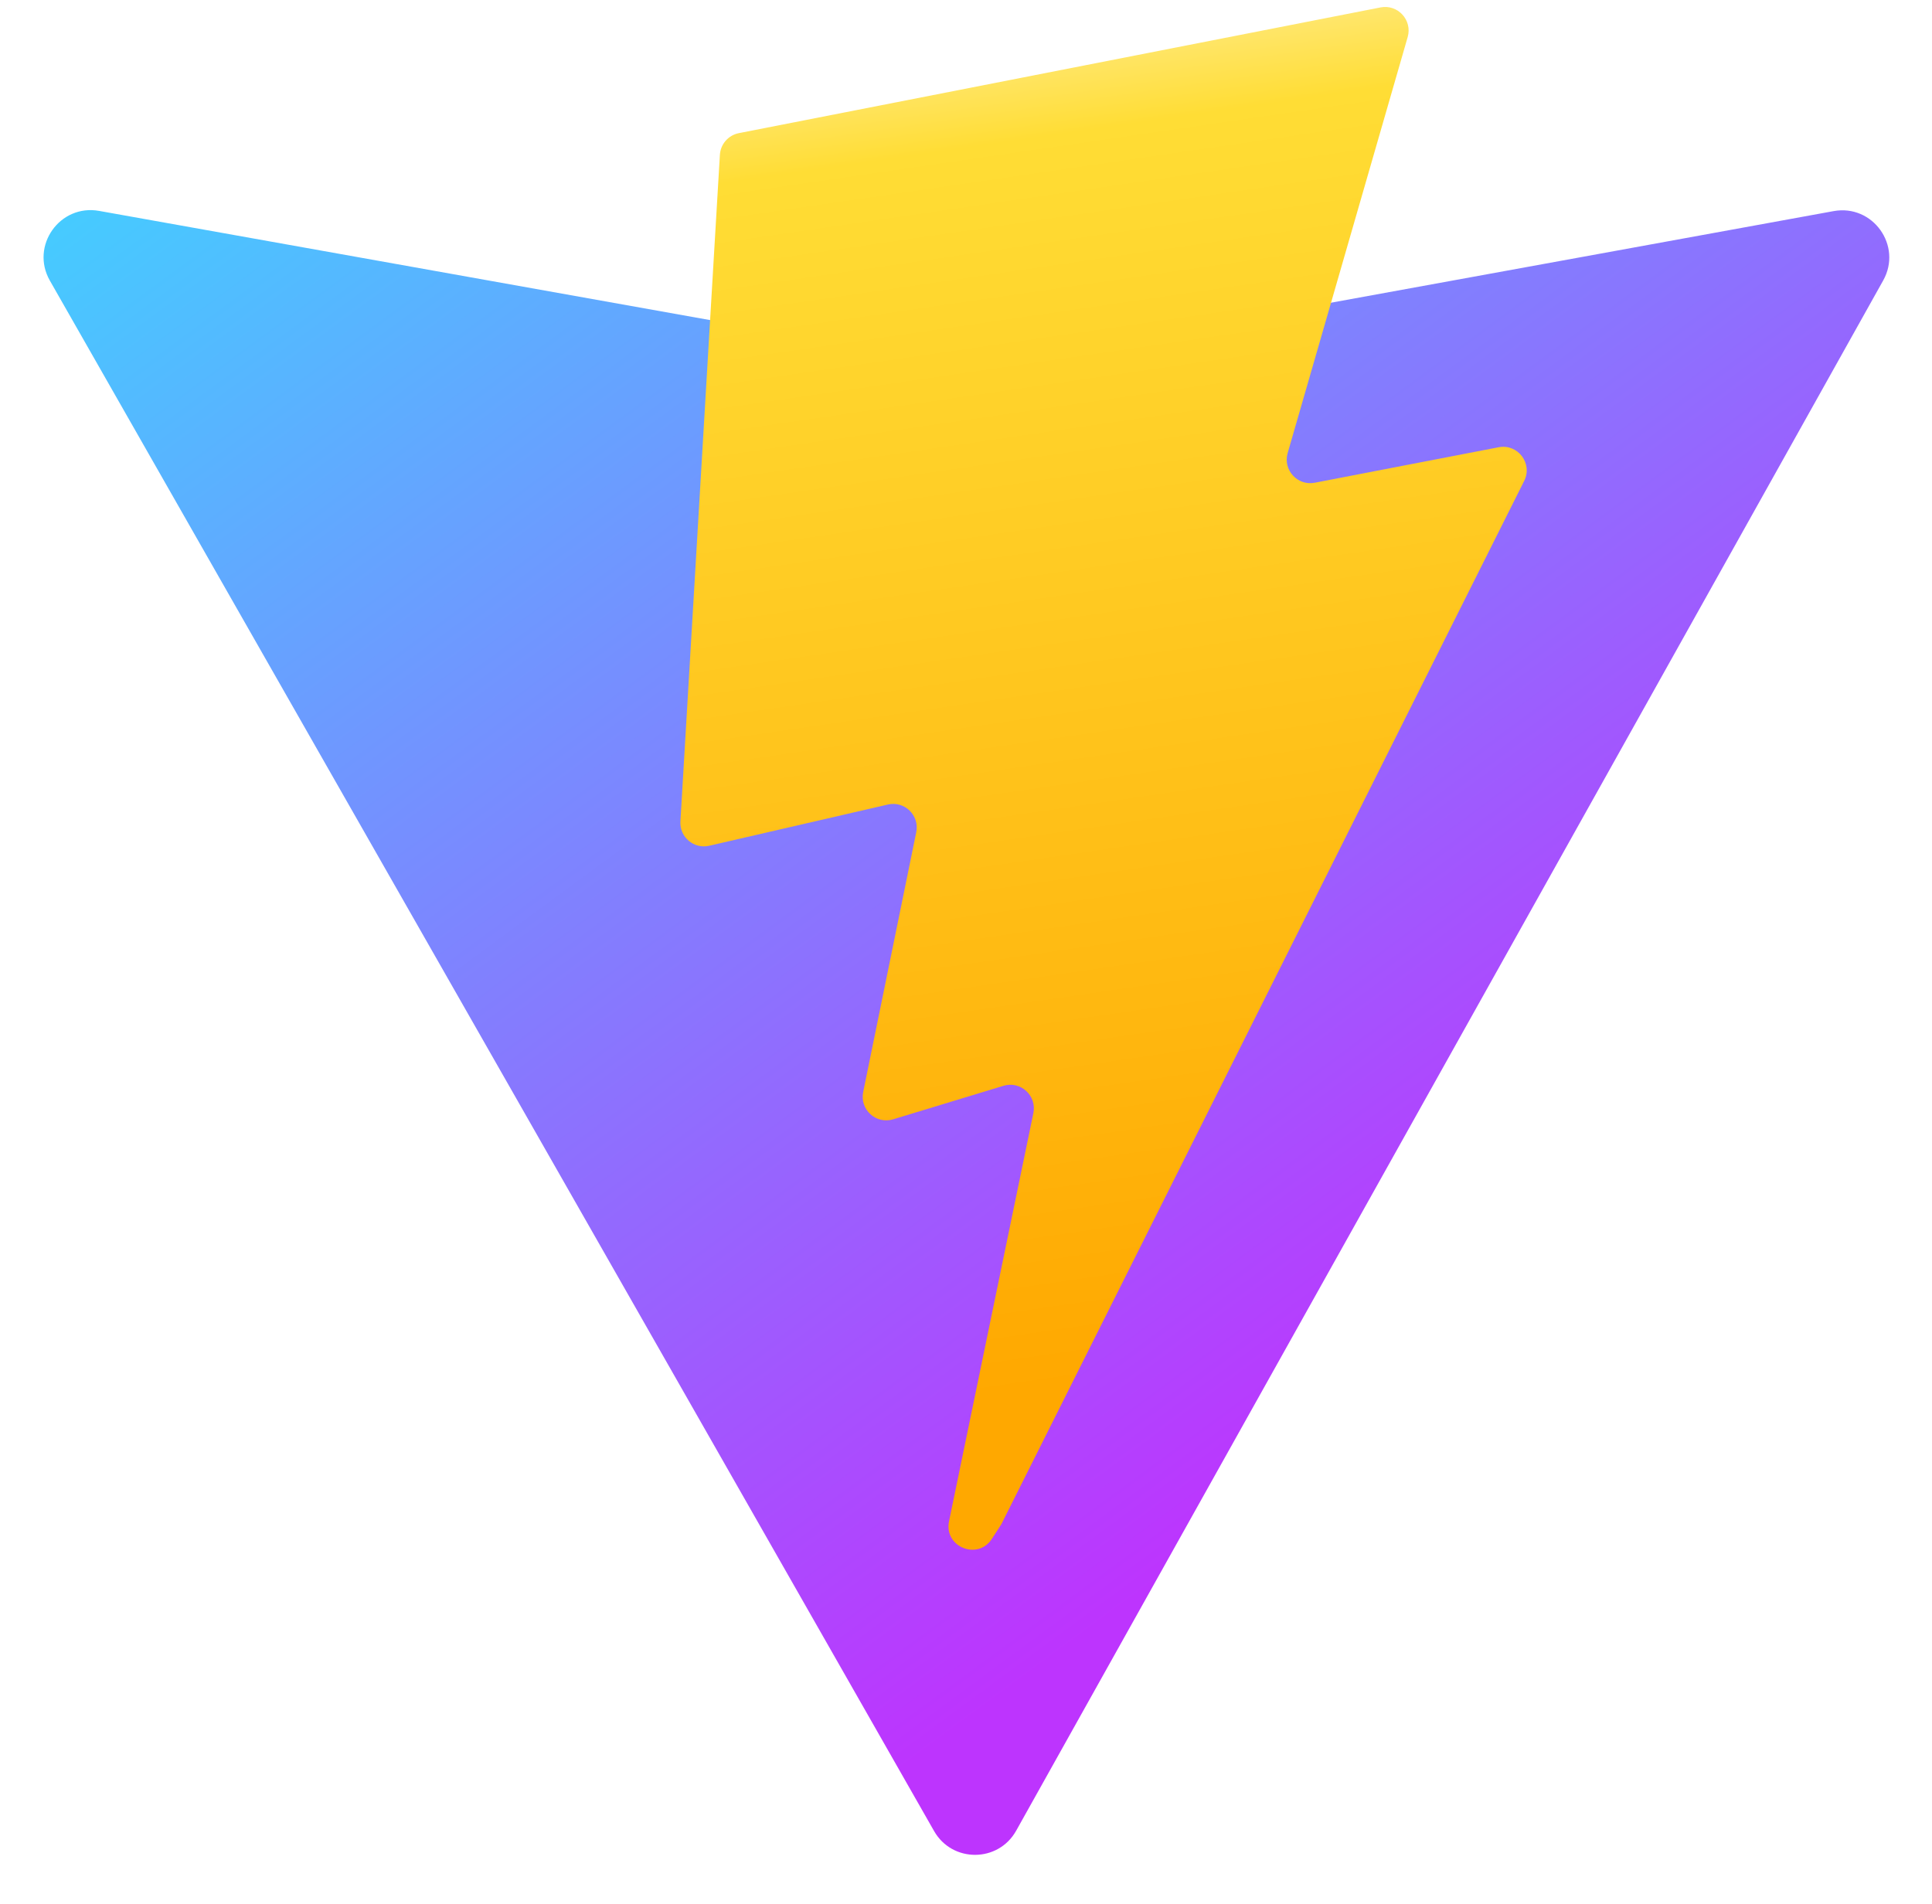
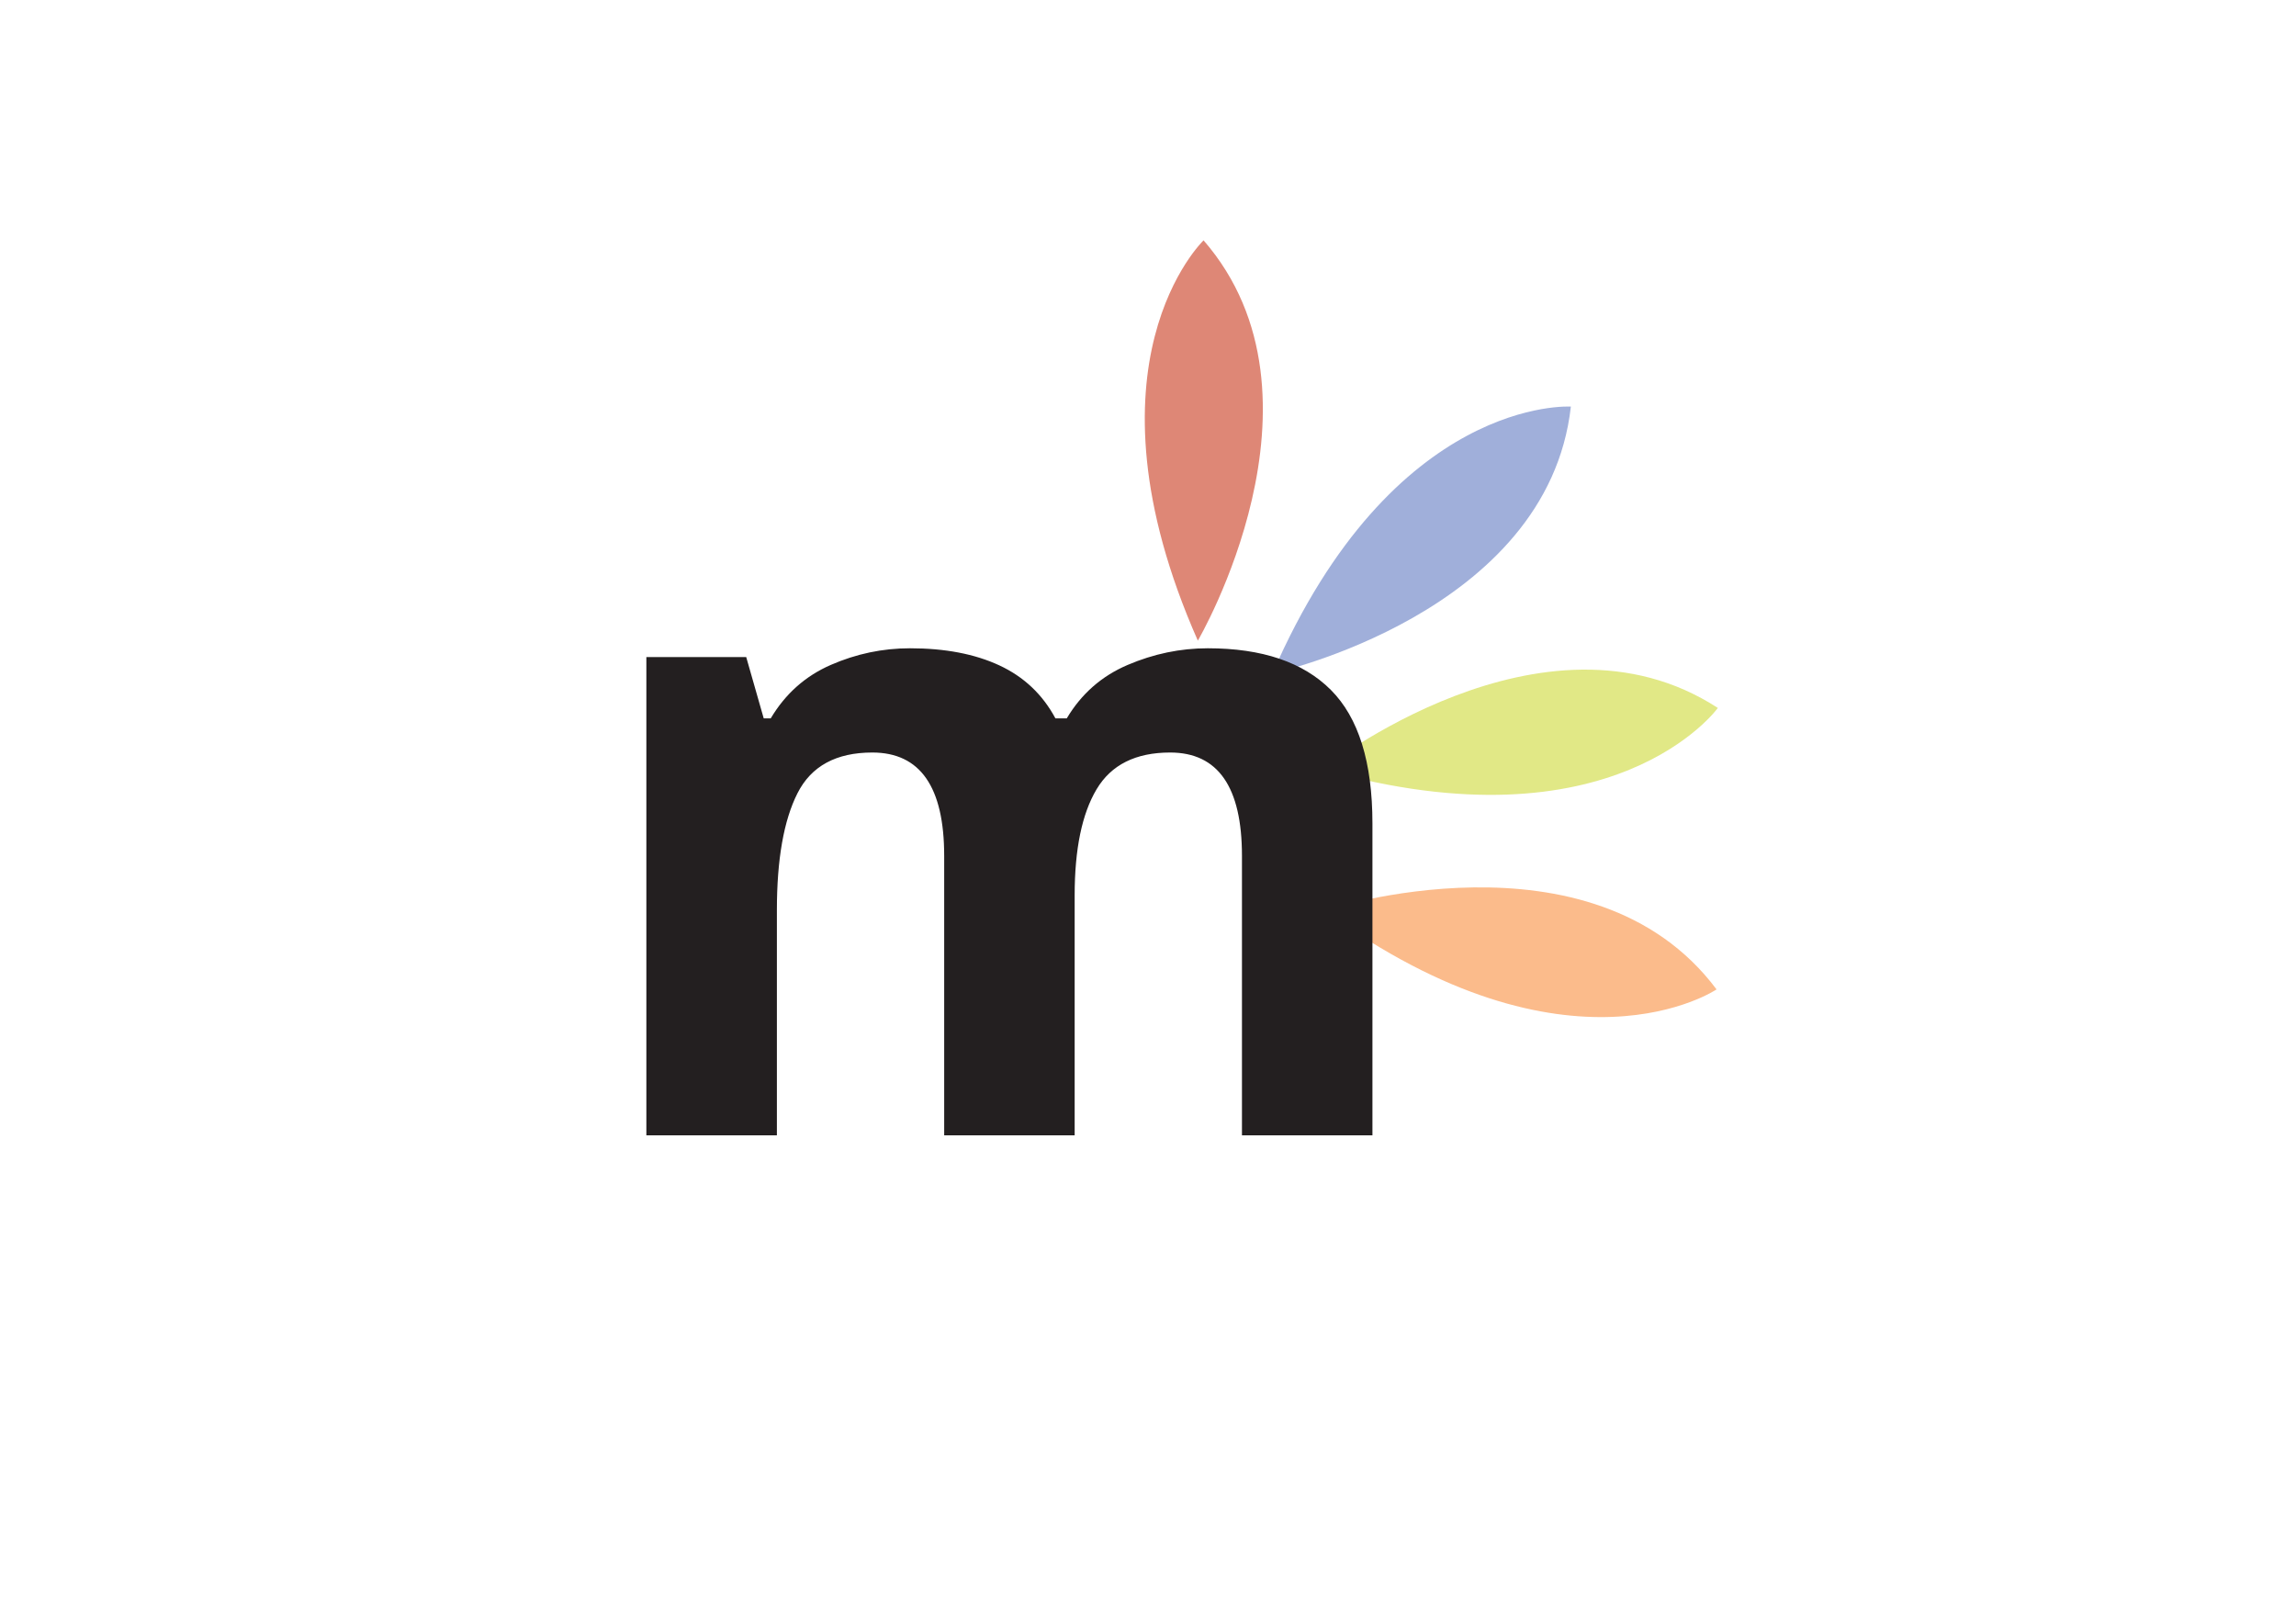
- <svg xmlns="http://www.w3.org/2000/svg" width="410" height="404" viewBox="0 0 410 404" fill="none">
-   <path d="M399.641 59.525L215.643 388.545C211.844 395.338 202.084 395.378 198.228 388.618L10.582 59.556C6.381 52.19 12.68 43.267 21.028 44.759L205.223 77.682C206.398 77.892 207.601 77.89 208.776 77.676L389.119 44.806C397.439 43.289 403.768 52.143 399.641 59.525Z" fill="url(#paint0_linear)" />
-   <path d="M292.965 1.574L156.801 28.255C154.563 28.694 152.906 30.59 152.771 32.866L144.395 174.33C144.198 177.662 147.258 180.248 150.51 179.498L188.42 170.749C191.967 169.931 195.172 173.055 194.443 176.622L183.18 231.775C182.422 235.487 185.907 238.661 189.532 237.56L212.947 230.446C216.577 229.344 220.065 232.527 219.297 236.242L201.398 322.875C200.278 328.294 207.486 331.249 210.492 326.603L212.5 323.5L323.454 102.072C325.312 98.365 322.108 94.137 318.036 94.923L279.014 102.454C275.347 103.161 272.227 99.746 273.262 96.158L298.731 7.867C299.767 4.273 296.636 0.855 292.965 1.574Z" fill="url(#paint1_linear)" />
+ <svg xmlns="http://www.w3.org/2000/svg" id="Layer_1" data-name="Layer 1" viewBox="0 0 841.89 595.28">
  <defs>
-     <linearGradient id="paint0_linear" x1="6" y1="33" x2="235" y2="344" gradientUnits="userSpaceOnUse">
-       <stop stop-color="#41D1FF" />
-       <stop offset="1" stop-color="#BD34FE" />
-     </linearGradient>
-     <linearGradient id="paint1_linear" x1="194.651" y1="8.818" x2="236.076" y2="292.989" gradientUnits="userSpaceOnUse">
-       <stop stop-color="#FFEA83" />
-       <stop offset="0.083" stop-color="#FFDD35" />
-       <stop offset="1" stop-color="#FFA800" />
-     </linearGradient>
+     <style>.cls-1{fill:#a0afda;}.cls-2{fill:#de8776;}.cls-3{fill:#e1e886;}.cls-4{fill:#fbbb8b;}.cls-5{font-size:321.15px;fill:#231f20;font-family:Baloo2-Bold, "Baloo 2";font-weight:700;}</style>
  </defs>
+   <path class="cls-1" d="M466.58,246.89S567.51,225,576,149.06C576,149.06,511,144.9,466.58,246.89Z" />
+   <path class="cls-2" d="M439.22,234.87s52.2-89.12,2.1-146.75C441.32,88.12,394.25,133.12,439.22,234.87Z" />
+   <path class="cls-3" d="M484.89,282s81-64.07,145-22.45C629.93,259.52,591.89,312.38,484.89,282Z" />
+   <path class="cls-4" d="M485.53,333.8s98.13-32.21,143.89,28.93C629.42,362.73,575.48,399.24,485.53,333.8Z" />
+   <text class="cls-5" transform="translate(211.96 416.23)">m</text>
</svg>
